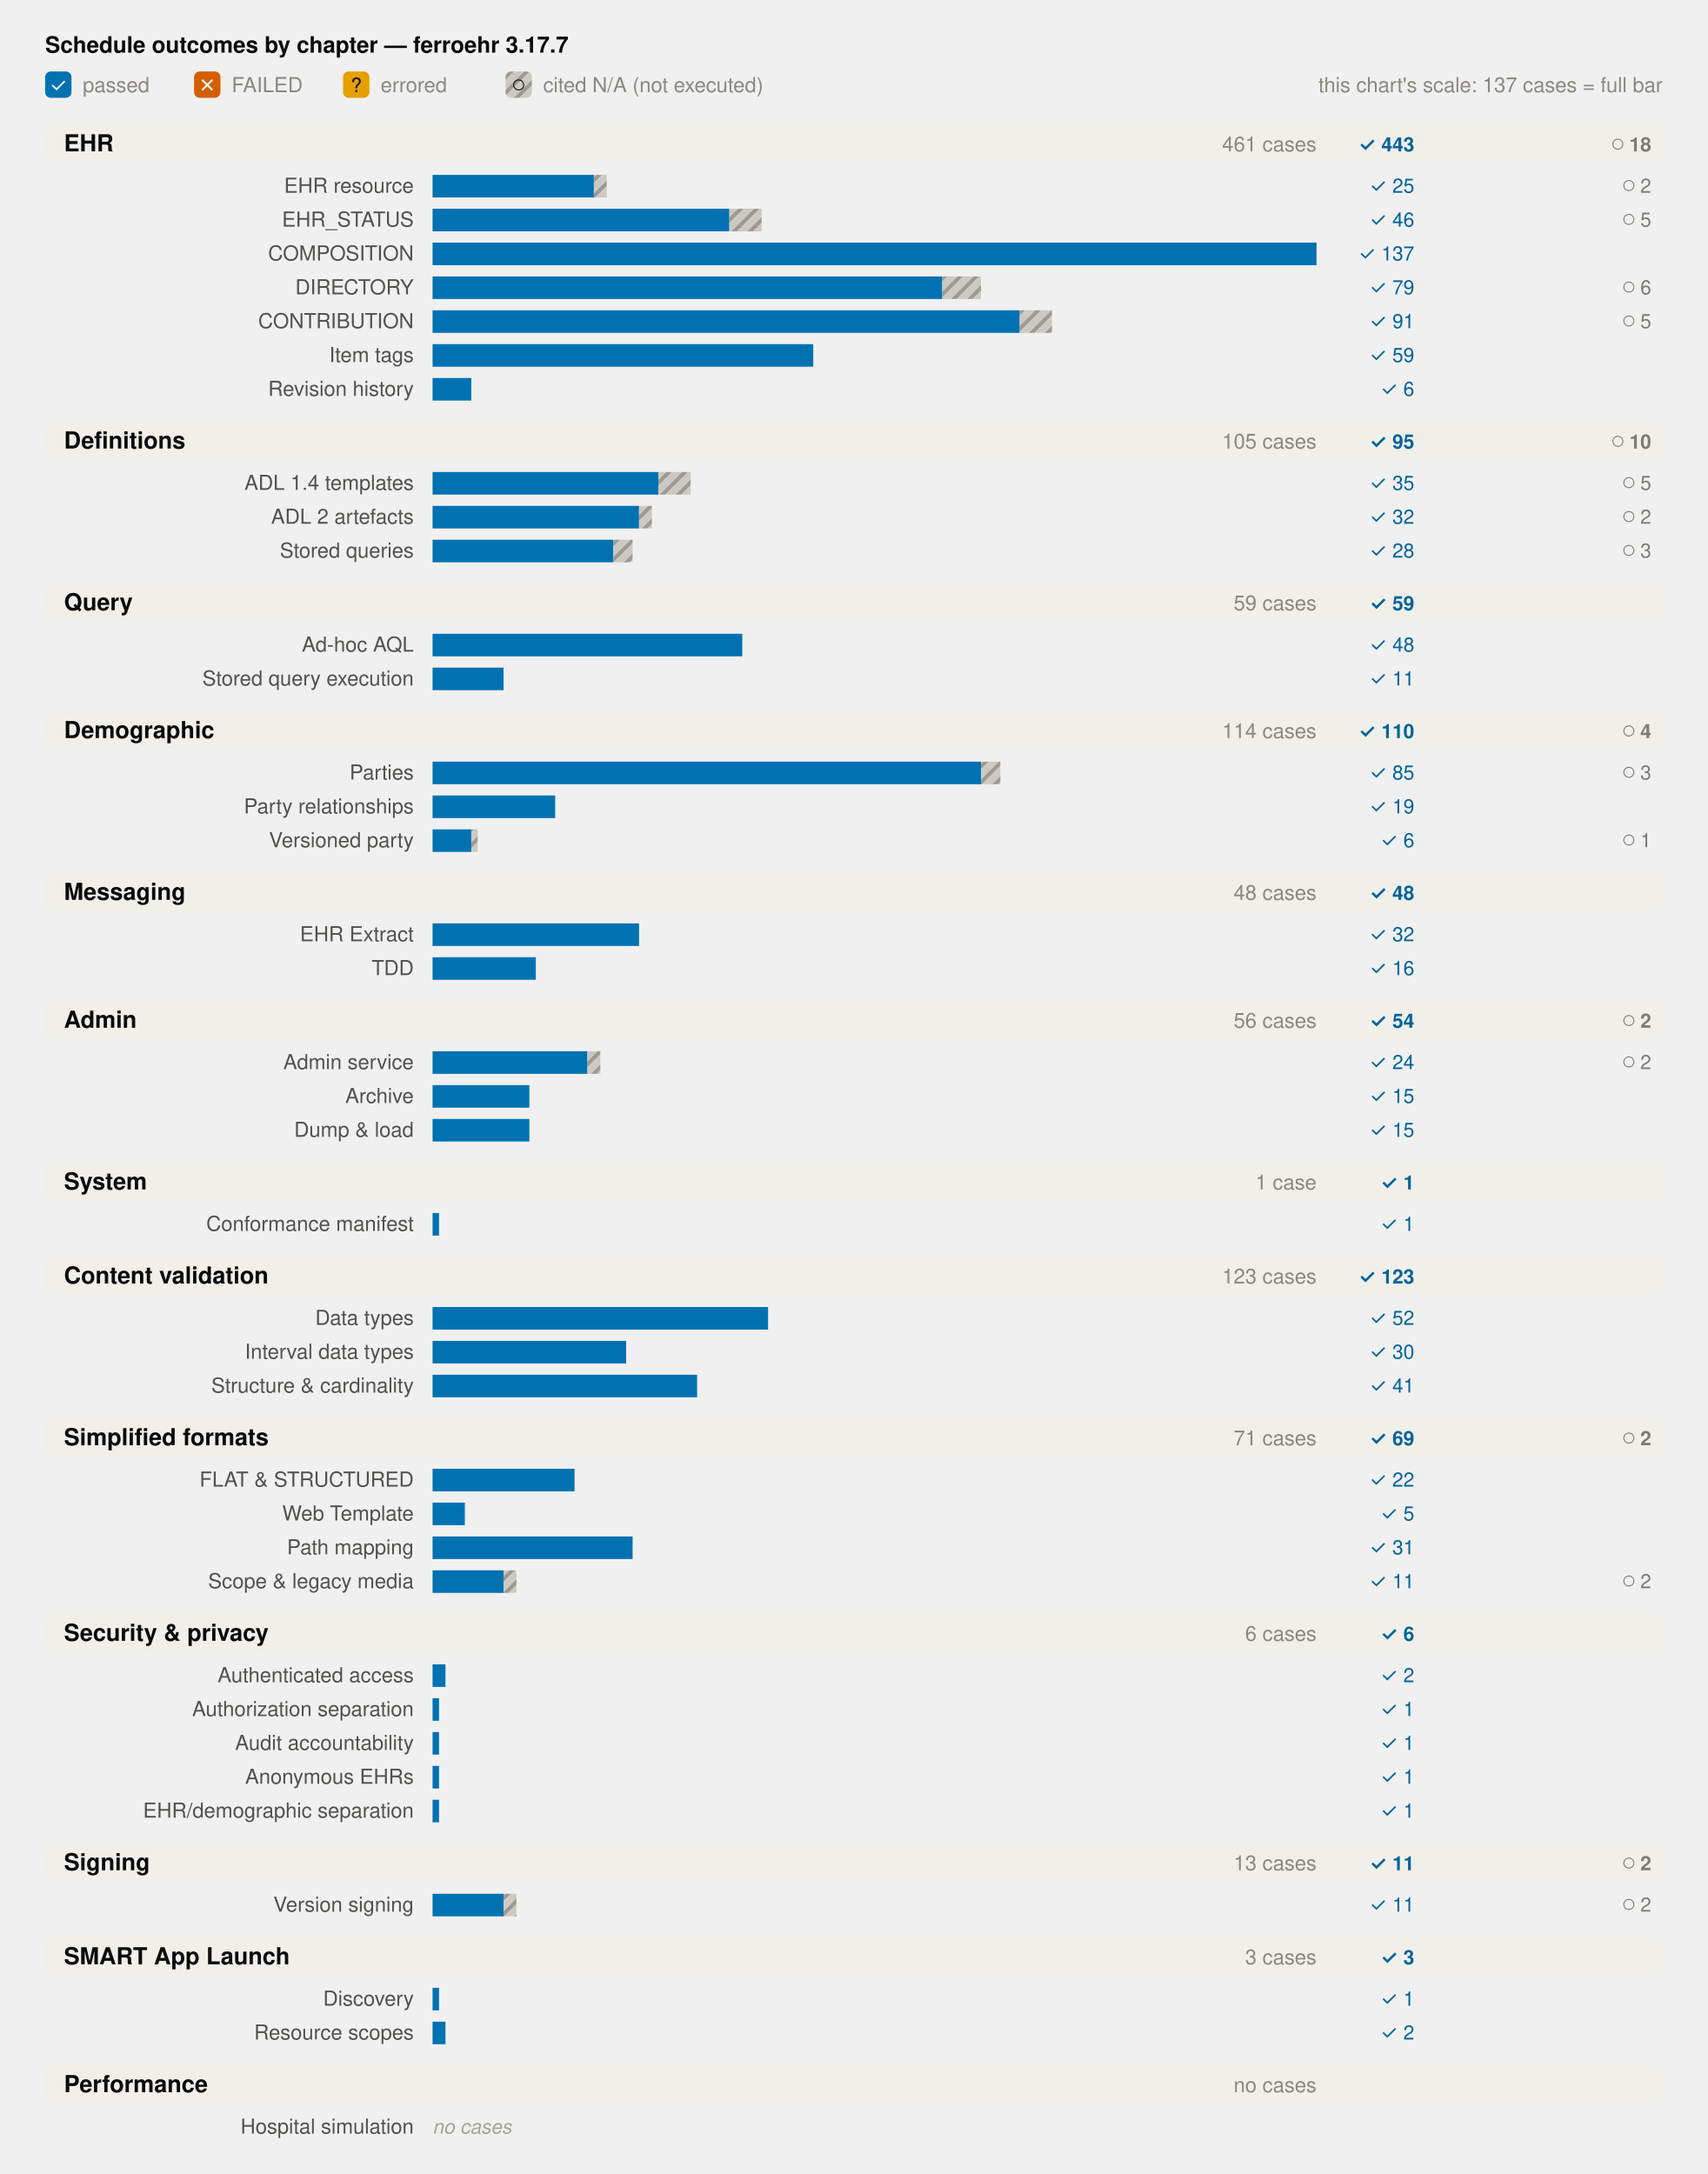
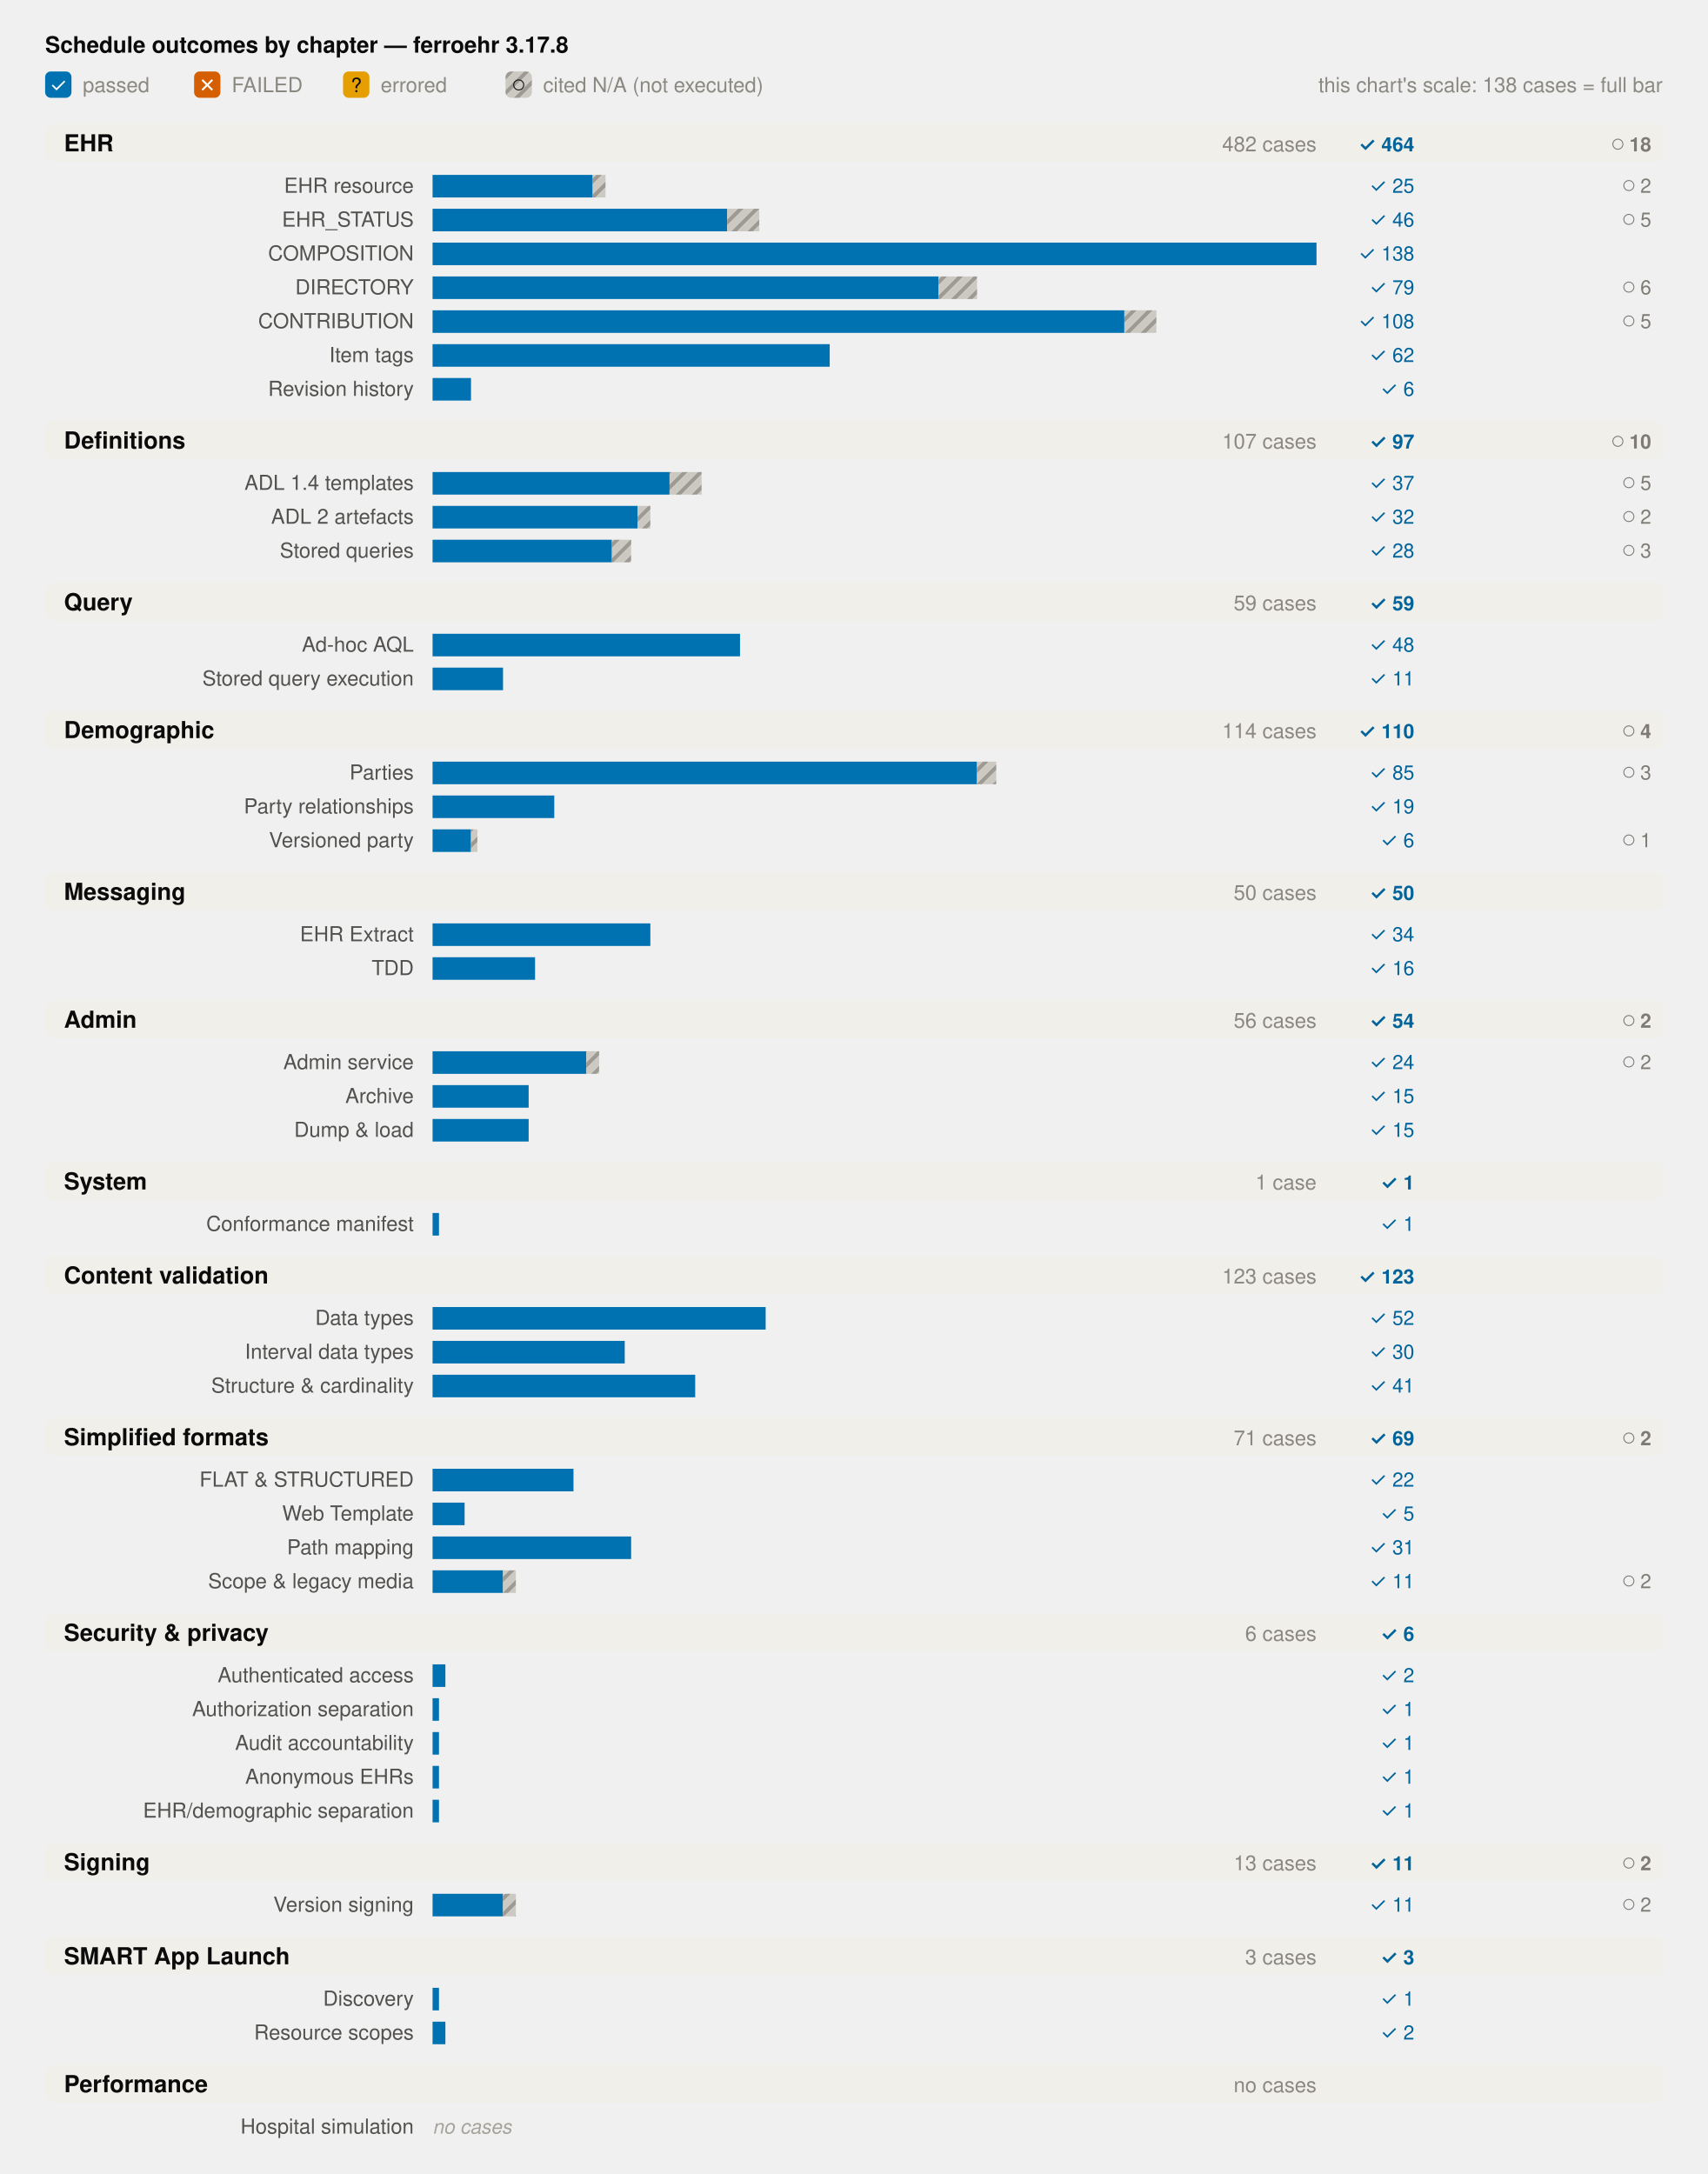
<svg xmlns="http://www.w3.org/2000/svg" viewBox="0 0 908 1156" width="908" height="1156" role="img">
  <style>
text { fill: #52514e; font: 12px -apple-system, 'Segoe UI', Helvetica, Arial, sans-serif; }
.title { fill: #0b0b0b; font-weight: 600; }
.muted { fill: #8a8880; font-size: 11px; }
.grid { stroke: #e4e2dd; stroke-width: 1; }
.cell-label { fill: #ffffff; font-size: 11px; }
.cell-label-dim { fill: #0b0b0b; font-size: 11px; }
.ev-passed { fill: #0072b2; }
.ev-failed { fill: #d55e00; }
.ev-inconclusive { fill: #e69f00; }
.ev-not-evidenced { fill: #cbc9c2; }
.ev-not-claimed { fill: #edece8; }
.cell-required { stroke: #52514e; stroke-width: 1.2; }
.cell-optional { stroke: #cbc9c2; stroke-width: 1; stroke-dasharray: 3 2; }
.bar-passed { fill: #0072b2; }
.bar-failed { fill: #d55e00; }
.bar-errored { fill: #e69f00; }
.bar-na { fill: #cbc9c2; }
.seg-label { fill: #ffffff; font-size: 10.5px; }
.seg-label-dim { fill: #0b0b0b; font-size: 10.5px; }
@media (prefers-color-scheme: dark) {
text { fill: #c3c2b7; }
.title { fill: #ffffff; }
.muted { fill: #8f8e85; }
.grid { stroke: #3a3a38; }
.cell-label { fill: #ffffff; }
.cell-label-dim { fill: #e8e6e0; }
.ev-passed { fill: #3987e5; }
.ev-failed { fill: #e5484d; }
.ev-inconclusive { fill: #f5a623; }
.ev-not-evidenced { fill: #4a4a47; }
.ev-not-claimed { fill: #2b2b29; }
.cell-required { stroke: #c3c2b7; }
.cell-optional { stroke: #4a4a47; }
.bar-passed { fill: #3987e5; }
.bar-failed { fill: #e5484d; }
.bar-errored { fill: #d9a514; }
.bar-na { fill: #4a4a47; }
.seg-label-dim { fill: #e8e6e0; }
}
</style>
  <style>
.chap-row { fill: #f1efe9; }
.chap-name { fill: #0b0b0b; font-size: 12.5px; font-weight: 600; }
.band-label { fill: #52514e; font-size: 11px; }
.band-empty { fill: #a5a39b; font-size: 10.5px; font-style: italic; }
.count { font-size: 10.5px; }
.count-strong { font-weight: 600; }
.count-passed { fill: #00639b; }
.count-failed { fill: #c0530b; font-weight: 600; }
.count-errored { fill: #9a7100; }
.count-na { fill: #7d7b74; }
.na-line { stroke: #9d9b93; stroke-width: 2; }
@media (prefers-color-scheme: dark) {
.chap-row { fill: #2b2b29; }
.chap-name { fill: #ffffff; }
.band-label { fill: #c3c2b7; }
.band-empty { fill: #6f6e68; }
.count-passed { fill: #4f97ee; }
.count-failed { fill: #f2696d; }
.count-errored { fill: #d9a514; }
.count-na { fill: #8f8e85; }
.na-line { stroke: #6d6d69; }
}
</style>
  <defs>
    <pattern id="na-hatch" width="6" height="6" patternUnits="userSpaceOnUse" patternTransform="rotate(45)">
      <rect width="6" height="6" class="bar-na" />
      <line x1="3" y1="0" x2="3" y2="6" class="na-line" />
    </pattern>
  </defs>
-   <text x="24" y="28" class="title">Schedule outcomes by chapter — ferroehr 3.17.7</text>
+   <text x="24" y="28" class="title">Schedule outcomes by chapter — ferroehr 3.17.8</text>
  <rect x="24" y="38" width="14" height="14" rx="3" class="bar-passed" />
  <text x="31" y="49" class="seg-label" text-anchor="middle">✓</text>
  <text x="44" y="49" class="muted">passed</text>
  <rect x="103.2" y="38" width="14" height="14" rx="3" class="bar-failed" />
  <text x="110.2" y="49" class="seg-label" text-anchor="middle">✕</text>
  <text x="123.2" y="49" class="muted">FAILED</text>
  <rect x="182.4" y="38" width="14" height="14" rx="3" class="bar-errored" />
  <text x="189.4" y="49" class="seg-label-dim" text-anchor="middle">?</text>
  <text x="202.4" y="49" class="muted">errored</text>
  <rect x="268.8" y="38" width="14" height="14" rx="3" fill="url(#na-hatch)" />
  <text x="275.8" y="49" class="seg-label-dim" text-anchor="middle">○</text>
  <text x="288.8" y="49" class="muted">cited N/A (not executed)</text>
-   <text x="884" y="49" class="muted" text-anchor="end">this chart's scale: 137 cases = full bar</text>
+   <text x="884" y="49" class="muted" text-anchor="end">this chart's scale: 138 cases = full bar</text>
  <rect x="24" y="66" width="860" height="20" rx="4" class="chap-row" />
  <text x="34" y="80.5" class="chap-name">EHR</text>
-   <text x="700" y="80.5" class="muted" text-anchor="end">461 cases</text>
-   <text x="752" y="80.5" class="count count-passed count-strong" text-anchor="end">✓ 443</text>
+   <text x="700" y="80.5" class="muted" text-anchor="end">482 cases</text>
+   <text x="752" y="80.5" class="count count-passed count-strong" text-anchor="end">✓ 464</text>
  <text x="878" y="80.5" class="count count-na count-strong" text-anchor="end">○ 18</text>
  <text x="220" y="102.5" class="band-label" text-anchor="end">EHR resource</text>
-   <rect x="230" y="93" width="85.766" height="12" class="bar-passed" />
-   <rect x="315.766" y="93" width="6.861" height="12" fill="url(#na-hatch)" />
+   <rect x="230" y="93" width="85.145" height="12" class="bar-passed" />
+   <rect x="315.145" y="93" width="6.812" height="12" fill="url(#na-hatch)" />
  <text x="752" y="102.5" class="count count-passed" text-anchor="end">✓ 25</text>
  <text x="878" y="102.5" class="count count-na" text-anchor="end">○ 2</text>
  <text x="220" y="120.5" class="band-label" text-anchor="end">EHR_STATUS</text>
-   <rect x="230" y="111" width="157.81" height="12" class="bar-passed" />
-   <rect x="387.81" y="111" width="17.153" height="12" fill="url(#na-hatch)" />
+   <rect x="230" y="111" width="156.667" height="12" class="bar-passed" />
+   <rect x="386.667" y="111" width="17.029" height="12" fill="url(#na-hatch)" />
  <text x="752" y="120.5" class="count count-passed" text-anchor="end">✓ 46</text>
  <text x="878" y="120.5" class="count count-na" text-anchor="end">○ 5</text>
  <text x="220" y="138.5" class="band-label" text-anchor="end">COMPOSITION</text>
  <rect x="230" y="129" width="470" height="12" class="bar-passed" />
-   <text x="752" y="138.5" class="count count-passed" text-anchor="end">✓ 137</text>
+   <text x="752" y="138.5" class="count count-passed" text-anchor="end">✓ 138</text>
  <text x="220" y="156.5" class="band-label" text-anchor="end">DIRECTORY</text>
-   <rect x="230" y="147" width="271.022" height="12" class="bar-passed" />
-   <rect x="501.022" y="147" width="20.584" height="12" fill="url(#na-hatch)" />
+   <rect x="230" y="147" width="269.058" height="12" class="bar-passed" />
+   <rect x="499.058" y="147" width="20.435" height="12" fill="url(#na-hatch)" />
  <text x="752" y="156.5" class="count count-passed" text-anchor="end">✓ 79</text>
  <text x="878" y="156.5" class="count count-na" text-anchor="end">○ 6</text>
  <text x="220" y="174.5" class="band-label" text-anchor="end">CONTRIBUTION</text>
-   <rect x="230" y="165" width="312.19" height="12" class="bar-passed" />
-   <rect x="542.19" y="165" width="17.153" height="12" fill="url(#na-hatch)" />
-   <text x="752" y="174.5" class="count count-passed" text-anchor="end">✓ 91</text>
+   <rect x="230" y="165" width="367.826" height="12" class="bar-passed" />
+   <rect x="597.826" y="165" width="17.029" height="12" fill="url(#na-hatch)" />
+   <text x="752" y="174.5" class="count count-passed" text-anchor="end">✓ 108</text>
  <text x="878" y="174.5" class="count count-na" text-anchor="end">○ 5</text>
  <text x="220" y="192.5" class="band-label" text-anchor="end">Item tags</text>
-   <rect x="230" y="183" width="202.409" height="12" class="bar-passed" />
-   <text x="752" y="192.5" class="count count-passed" text-anchor="end">✓ 59</text>
+   <rect x="230" y="183" width="211.159" height="12" class="bar-passed" />
+   <text x="752" y="192.5" class="count count-passed" text-anchor="end">✓ 62</text>
  <text x="220" y="210.5" class="band-label" text-anchor="end">Revision history</text>
-   <rect x="230" y="201" width="20.584" height="12" class="bar-passed" />
+   <rect x="230" y="201" width="20.435" height="12" class="bar-passed" />
  <text x="752" y="210.5" class="count count-passed" text-anchor="end">✓ 6</text>
  <rect x="24" y="224" width="860" height="20" rx="4" class="chap-row" />
  <text x="34" y="238.5" class="chap-name">Definitions</text>
-   <text x="700" y="238.5" class="muted" text-anchor="end">105 cases</text>
-   <text x="752" y="238.5" class="count count-passed count-strong" text-anchor="end">✓ 95</text>
+   <text x="700" y="238.5" class="muted" text-anchor="end">107 cases</text>
+   <text x="752" y="238.5" class="count count-passed count-strong" text-anchor="end">✓ 97</text>
  <text x="878" y="238.5" class="count count-na count-strong" text-anchor="end">○ 10</text>
  <text x="220" y="260.5" class="band-label" text-anchor="end">ADL 1.4 templates</text>
-   <rect x="230" y="251" width="120.073" height="12" class="bar-passed" />
-   <rect x="350.073" y="251" width="17.153" height="12" fill="url(#na-hatch)" />
-   <text x="752" y="260.5" class="count count-passed" text-anchor="end">✓ 35</text>
+   <rect x="230" y="251" width="126.014" height="12" class="bar-passed" />
+   <rect x="356.014" y="251" width="17.029" height="12" fill="url(#na-hatch)" />
+   <text x="752" y="260.5" class="count count-passed" text-anchor="end">✓ 37</text>
  <text x="878" y="260.5" class="count count-na" text-anchor="end">○ 5</text>
  <text x="220" y="278.5" class="band-label" text-anchor="end">ADL 2 artefacts</text>
-   <rect x="230" y="269" width="109.781" height="12" class="bar-passed" />
-   <rect x="339.781" y="269" width="6.861" height="12" fill="url(#na-hatch)" />
+   <rect x="230" y="269" width="108.986" height="12" class="bar-passed" />
+   <rect x="338.986" y="269" width="6.812" height="12" fill="url(#na-hatch)" />
  <text x="752" y="278.5" class="count count-passed" text-anchor="end">✓ 32</text>
  <text x="878" y="278.5" class="count count-na" text-anchor="end">○ 2</text>
  <text x="220" y="296.5" class="band-label" text-anchor="end">Stored queries</text>
-   <rect x="230" y="287" width="96.058" height="12" class="bar-passed" />
-   <rect x="326.058" y="287" width="10.292" height="12" fill="url(#na-hatch)" />
+   <rect x="230" y="287" width="95.362" height="12" class="bar-passed" />
+   <rect x="325.362" y="287" width="10.217" height="12" fill="url(#na-hatch)" />
  <text x="752" y="296.5" class="count count-passed" text-anchor="end">✓ 28</text>
  <text x="878" y="296.5" class="count count-na" text-anchor="end">○ 3</text>
  <rect x="24" y="310" width="860" height="20" rx="4" class="chap-row" />
  <text x="34" y="324.5" class="chap-name">Query</text>
  <text x="700" y="324.5" class="muted" text-anchor="end">59 cases</text>
  <text x="752" y="324.5" class="count count-passed count-strong" text-anchor="end">✓ 59</text>
  <text x="220" y="346.5" class="band-label" text-anchor="end">Ad-hoc AQL</text>
-   <rect x="230" y="337" width="164.672" height="12" class="bar-passed" />
+   <rect x="230" y="337" width="163.478" height="12" class="bar-passed" />
  <text x="752" y="346.5" class="count count-passed" text-anchor="end">✓ 48</text>
  <text x="220" y="364.5" class="band-label" text-anchor="end">Stored query execution</text>
-   <rect x="230" y="355" width="37.737" height="12" class="bar-passed" />
+   <rect x="230" y="355" width="37.464" height="12" class="bar-passed" />
  <text x="752" y="364.5" class="count count-passed" text-anchor="end">✓ 11</text>
  <rect x="24" y="378" width="860" height="20" rx="4" class="chap-row" />
  <text x="34" y="392.5" class="chap-name">Demographic</text>
  <text x="700" y="392.5" class="muted" text-anchor="end">114 cases</text>
  <text x="752" y="392.5" class="count count-passed count-strong" text-anchor="end">✓ 110</text>
  <text x="878" y="392.5" class="count count-na count-strong" text-anchor="end">○ 4</text>
  <text x="220" y="414.5" class="band-label" text-anchor="end">Parties</text>
-   <rect x="230" y="405" width="291.606" height="12" class="bar-passed" />
-   <rect x="521.606" y="405" width="10.292" height="12" fill="url(#na-hatch)" />
+   <rect x="230" y="405" width="289.493" height="12" class="bar-passed" />
+   <rect x="519.493" y="405" width="10.217" height="12" fill="url(#na-hatch)" />
  <text x="752" y="414.5" class="count count-passed" text-anchor="end">✓ 85</text>
  <text x="878" y="414.5" class="count count-na" text-anchor="end">○ 3</text>
  <text x="220" y="432.5" class="band-label" text-anchor="end">Party relationships</text>
-   <rect x="230" y="423" width="65.182" height="12" class="bar-passed" />
+   <rect x="230" y="423" width="64.71" height="12" class="bar-passed" />
  <text x="752" y="432.5" class="count count-passed" text-anchor="end">✓ 19</text>
  <text x="220" y="450.5" class="band-label" text-anchor="end">Versioned party</text>
-   <rect x="230" y="441" width="20.584" height="12" class="bar-passed" />
-   <rect x="250.584" y="441" width="3.431" height="12" fill="url(#na-hatch)" />
+   <rect x="230" y="441" width="20.435" height="12" class="bar-passed" />
+   <rect x="250.435" y="441" width="3.406" height="12" fill="url(#na-hatch)" />
  <text x="752" y="450.5" class="count count-passed" text-anchor="end">✓ 6</text>
  <text x="878" y="450.5" class="count count-na" text-anchor="end">○ 1</text>
  <rect x="24" y="464" width="860" height="20" rx="4" class="chap-row" />
  <text x="34" y="478.5" class="chap-name">Messaging</text>
-   <text x="700" y="478.5" class="muted" text-anchor="end">48 cases</text>
-   <text x="752" y="478.5" class="count count-passed count-strong" text-anchor="end">✓ 48</text>
+   <text x="700" y="478.5" class="muted" text-anchor="end">50 cases</text>
+   <text x="752" y="478.5" class="count count-passed count-strong" text-anchor="end">✓ 50</text>
  <text x="220" y="500.5" class="band-label" text-anchor="end">EHR Extract</text>
-   <rect x="230" y="491" width="109.781" height="12" class="bar-passed" />
-   <text x="752" y="500.5" class="count count-passed" text-anchor="end">✓ 32</text>
+   <rect x="230" y="491" width="115.797" height="12" class="bar-passed" />
+   <text x="752" y="500.5" class="count count-passed" text-anchor="end">✓ 34</text>
  <text x="220" y="518.5" class="band-label" text-anchor="end">TDD</text>
-   <rect x="230" y="509" width="54.891" height="12" class="bar-passed" />
+   <rect x="230" y="509" width="54.493" height="12" class="bar-passed" />
  <text x="752" y="518.5" class="count count-passed" text-anchor="end">✓ 16</text>
  <rect x="24" y="532" width="860" height="20" rx="4" class="chap-row" />
  <text x="34" y="546.5" class="chap-name">Admin</text>
  <text x="700" y="546.5" class="muted" text-anchor="end">56 cases</text>
  <text x="752" y="546.5" class="count count-passed count-strong" text-anchor="end">✓ 54</text>
  <text x="878" y="546.5" class="count count-na count-strong" text-anchor="end">○ 2</text>
  <text x="220" y="568.5" class="band-label" text-anchor="end">Admin service</text>
-   <rect x="230" y="559" width="82.336" height="12" class="bar-passed" />
-   <rect x="312.336" y="559" width="6.861" height="12" fill="url(#na-hatch)" />
+   <rect x="230" y="559" width="81.739" height="12" class="bar-passed" />
+   <rect x="311.739" y="559" width="6.812" height="12" fill="url(#na-hatch)" />
  <text x="752" y="568.5" class="count count-passed" text-anchor="end">✓ 24</text>
  <text x="878" y="568.5" class="count count-na" text-anchor="end">○ 2</text>
  <text x="220" y="586.5" class="band-label" text-anchor="end">Archive</text>
-   <rect x="230" y="577" width="51.46" height="12" class="bar-passed" />
+   <rect x="230" y="577" width="51.087" height="12" class="bar-passed" />
  <text x="752" y="586.5" class="count count-passed" text-anchor="end">✓ 15</text>
  <text x="220" y="604.5" class="band-label" text-anchor="end">Dump &amp; load</text>
-   <rect x="230" y="595" width="51.46" height="12" class="bar-passed" />
+   <rect x="230" y="595" width="51.087" height="12" class="bar-passed" />
  <text x="752" y="604.5" class="count count-passed" text-anchor="end">✓ 15</text>
  <rect x="24" y="618" width="860" height="20" rx="4" class="chap-row" />
  <text x="34" y="632.5" class="chap-name">System</text>
  <text x="700" y="632.5" class="muted" text-anchor="end">1 case</text>
  <text x="752" y="632.5" class="count count-passed count-strong" text-anchor="end">✓ 1</text>
  <text x="220" y="654.5" class="band-label" text-anchor="end">Conformance manifest</text>
-   <rect x="230" y="645" width="3.431" height="12" class="bar-passed" />
+   <rect x="230" y="645" width="3.406" height="12" class="bar-passed" />
  <text x="752" y="654.5" class="count count-passed" text-anchor="end">✓ 1</text>
  <rect x="24" y="668" width="860" height="20" rx="4" class="chap-row" />
  <text x="34" y="682.5" class="chap-name">Content validation</text>
  <text x="700" y="682.5" class="muted" text-anchor="end">123 cases</text>
  <text x="752" y="682.5" class="count count-passed count-strong" text-anchor="end">✓ 123</text>
  <text x="220" y="704.5" class="band-label" text-anchor="end">Data types</text>
-   <rect x="230" y="695" width="178.394" height="12" class="bar-passed" />
+   <rect x="230" y="695" width="177.101" height="12" class="bar-passed" />
  <text x="752" y="704.5" class="count count-passed" text-anchor="end">✓ 52</text>
  <text x="220" y="722.5" class="band-label" text-anchor="end">Interval data types</text>
-   <rect x="230" y="713" width="102.92" height="12" class="bar-passed" />
+   <rect x="230" y="713" width="102.174" height="12" class="bar-passed" />
  <text x="752" y="722.5" class="count count-passed" text-anchor="end">✓ 30</text>
  <text x="220" y="740.5" class="band-label" text-anchor="end">Structure &amp; cardinality</text>
-   <rect x="230" y="731" width="140.657" height="12" class="bar-passed" />
+   <rect x="230" y="731" width="139.638" height="12" class="bar-passed" />
  <text x="752" y="740.5" class="count count-passed" text-anchor="end">✓ 41</text>
  <rect x="24" y="754" width="860" height="20" rx="4" class="chap-row" />
  <text x="34" y="768.5" class="chap-name">Simplified formats</text>
  <text x="700" y="768.5" class="muted" text-anchor="end">71 cases</text>
  <text x="752" y="768.5" class="count count-passed count-strong" text-anchor="end">✓ 69</text>
  <text x="878" y="768.5" class="count count-na count-strong" text-anchor="end">○ 2</text>
  <text x="220" y="790.5" class="band-label" text-anchor="end">FLAT &amp; STRUCTURED</text>
-   <rect x="230" y="781" width="75.474" height="12" class="bar-passed" />
+   <rect x="230" y="781" width="74.928" height="12" class="bar-passed" />
  <text x="752" y="790.5" class="count count-passed" text-anchor="end">✓ 22</text>
  <text x="220" y="808.5" class="band-label" text-anchor="end">Web Template</text>
-   <rect x="230" y="799" width="17.153" height="12" class="bar-passed" />
+   <rect x="230" y="799" width="17.029" height="12" class="bar-passed" />
  <text x="752" y="808.5" class="count count-passed" text-anchor="end">✓ 5</text>
  <text x="220" y="826.5" class="band-label" text-anchor="end">Path mapping</text>
-   <rect x="230" y="817" width="106.35" height="12" class="bar-passed" />
+   <rect x="230" y="817" width="105.58" height="12" class="bar-passed" />
  <text x="752" y="826.5" class="count count-passed" text-anchor="end">✓ 31</text>
  <text x="220" y="844.5" class="band-label" text-anchor="end">Scope &amp; legacy media</text>
-   <rect x="230" y="835" width="37.737" height="12" class="bar-passed" />
-   <rect x="267.737" y="835" width="6.861" height="12" fill="url(#na-hatch)" />
+   <rect x="230" y="835" width="37.464" height="12" class="bar-passed" />
+   <rect x="267.464" y="835" width="6.812" height="12" fill="url(#na-hatch)" />
  <text x="752" y="844.5" class="count count-passed" text-anchor="end">✓ 11</text>
  <text x="878" y="844.5" class="count count-na" text-anchor="end">○ 2</text>
  <rect x="24" y="858" width="860" height="20" rx="4" class="chap-row" />
  <text x="34" y="872.5" class="chap-name">Security &amp; privacy</text>
  <text x="700" y="872.5" class="muted" text-anchor="end">6 cases</text>
  <text x="752" y="872.5" class="count count-passed count-strong" text-anchor="end">✓ 6</text>
  <text x="220" y="894.5" class="band-label" text-anchor="end">Authenticated access</text>
-   <rect x="230" y="885" width="6.861" height="12" class="bar-passed" />
+   <rect x="230" y="885" width="6.812" height="12" class="bar-passed" />
  <text x="752" y="894.5" class="count count-passed" text-anchor="end">✓ 2</text>
  <text x="220" y="912.5" class="band-label" text-anchor="end">Authorization separation</text>
-   <rect x="230" y="903" width="3.431" height="12" class="bar-passed" />
+   <rect x="230" y="903" width="3.406" height="12" class="bar-passed" />
  <text x="752" y="912.5" class="count count-passed" text-anchor="end">✓ 1</text>
  <text x="220" y="930.5" class="band-label" text-anchor="end">Audit accountability</text>
-   <rect x="230" y="921" width="3.431" height="12" class="bar-passed" />
+   <rect x="230" y="921" width="3.406" height="12" class="bar-passed" />
  <text x="752" y="930.5" class="count count-passed" text-anchor="end">✓ 1</text>
  <text x="220" y="948.5" class="band-label" text-anchor="end">Anonymous EHRs</text>
-   <rect x="230" y="939" width="3.431" height="12" class="bar-passed" />
+   <rect x="230" y="939" width="3.406" height="12" class="bar-passed" />
  <text x="752" y="948.5" class="count count-passed" text-anchor="end">✓ 1</text>
  <text x="220" y="966.5" class="band-label" text-anchor="end">EHR/demographic separation</text>
-   <rect x="230" y="957" width="3.431" height="12" class="bar-passed" />
+   <rect x="230" y="957" width="3.406" height="12" class="bar-passed" />
  <text x="752" y="966.5" class="count count-passed" text-anchor="end">✓ 1</text>
  <rect x="24" y="980" width="860" height="20" rx="4" class="chap-row" />
  <text x="34" y="994.5" class="chap-name">Signing</text>
  <text x="700" y="994.5" class="muted" text-anchor="end">13 cases</text>
  <text x="752" y="994.5" class="count count-passed count-strong" text-anchor="end">✓ 11</text>
  <text x="878" y="994.5" class="count count-na count-strong" text-anchor="end">○ 2</text>
  <text x="220" y="1016.5" class="band-label" text-anchor="end">Version signing</text>
-   <rect x="230" y="1007" width="37.737" height="12" class="bar-passed" />
-   <rect x="267.737" y="1007" width="6.861" height="12" fill="url(#na-hatch)" />
+   <rect x="230" y="1007" width="37.464" height="12" class="bar-passed" />
+   <rect x="267.464" y="1007" width="6.812" height="12" fill="url(#na-hatch)" />
  <text x="752" y="1016.5" class="count count-passed" text-anchor="end">✓ 11</text>
  <text x="878" y="1016.5" class="count count-na" text-anchor="end">○ 2</text>
  <rect x="24" y="1030" width="860" height="20" rx="4" class="chap-row" />
  <text x="34" y="1044.5" class="chap-name">SMART App Launch</text>
  <text x="700" y="1044.5" class="muted" text-anchor="end">3 cases</text>
  <text x="752" y="1044.5" class="count count-passed count-strong" text-anchor="end">✓ 3</text>
  <text x="220" y="1066.5" class="band-label" text-anchor="end">Discovery</text>
-   <rect x="230" y="1057" width="3.431" height="12" class="bar-passed" />
+   <rect x="230" y="1057" width="3.406" height="12" class="bar-passed" />
  <text x="752" y="1066.5" class="count count-passed" text-anchor="end">✓ 1</text>
  <text x="220" y="1084.5" class="band-label" text-anchor="end">Resource scopes</text>
-   <rect x="230" y="1075" width="6.861" height="12" class="bar-passed" />
+   <rect x="230" y="1075" width="6.812" height="12" class="bar-passed" />
  <text x="752" y="1084.5" class="count count-passed" text-anchor="end">✓ 2</text>
  <rect x="24" y="1098" width="860" height="20" rx="4" class="chap-row" />
  <text x="34" y="1112.5" class="chap-name">Performance</text>
  <text x="700" y="1112.5" class="muted" text-anchor="end">no cases</text>
  <text x="220" y="1134.5" class="band-label" text-anchor="end">Hospital simulation</text>
  <text x="230" y="1134.5" class="band-empty">no cases</text>
</svg>
